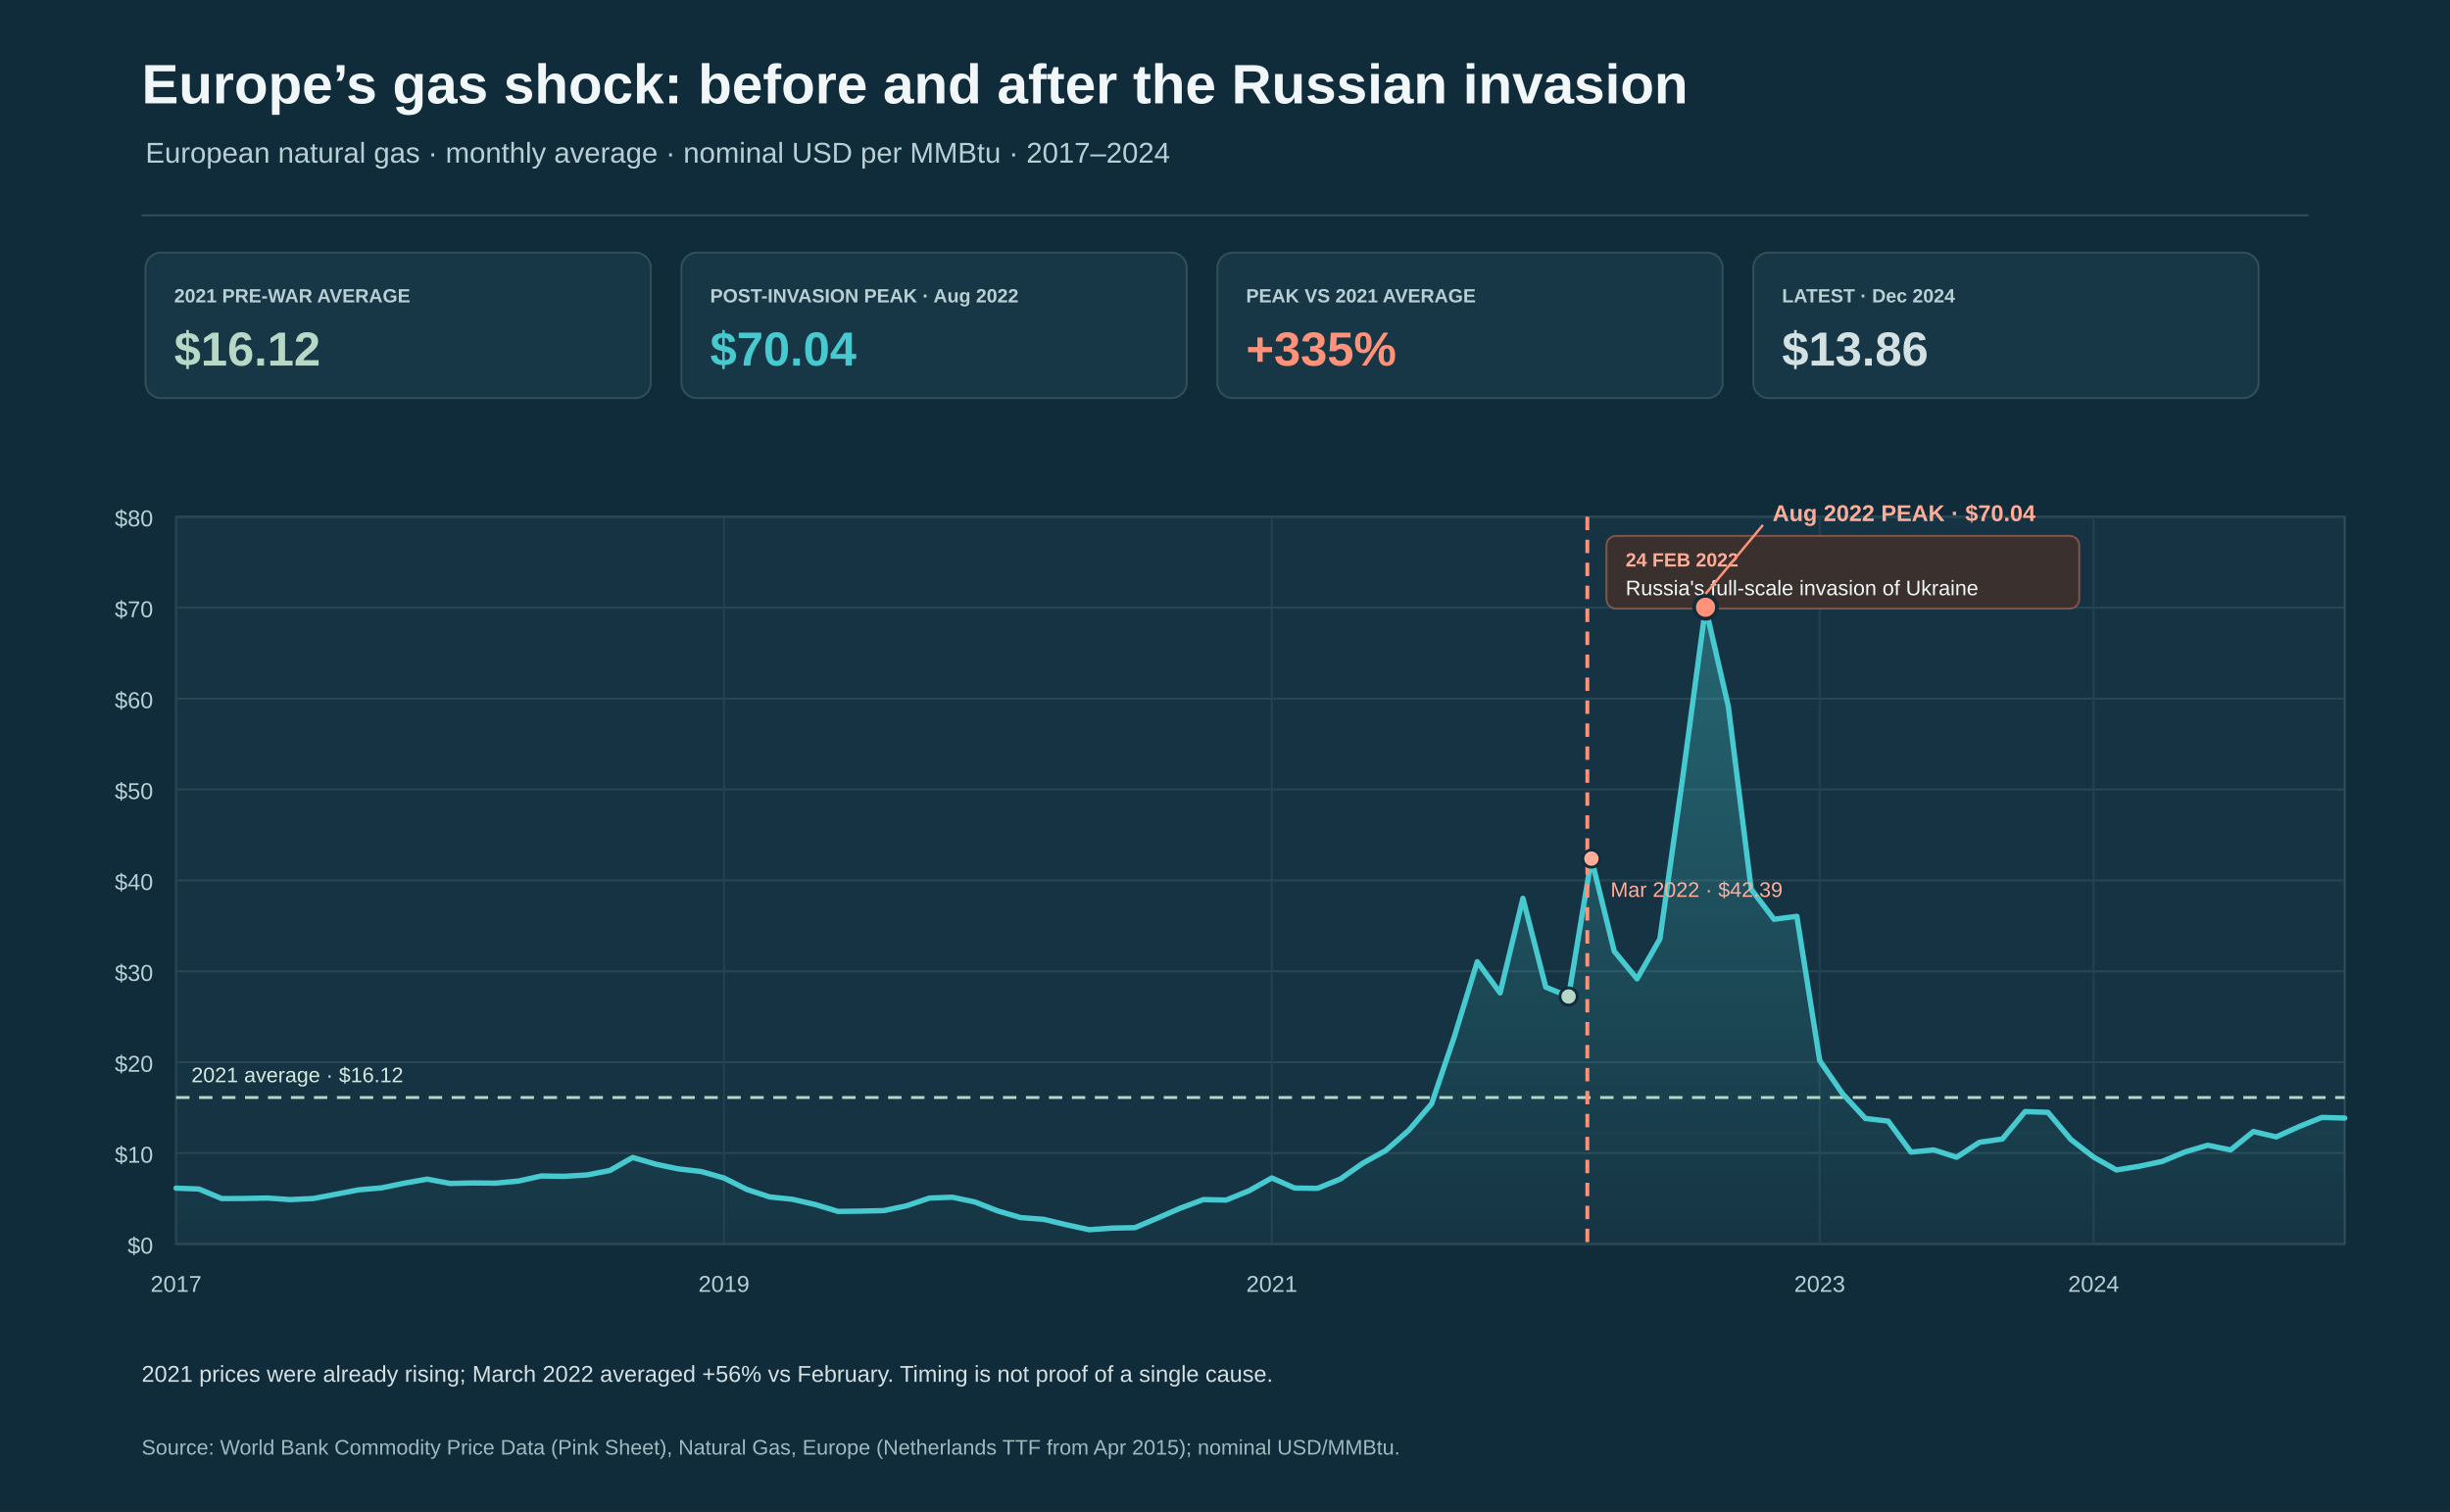
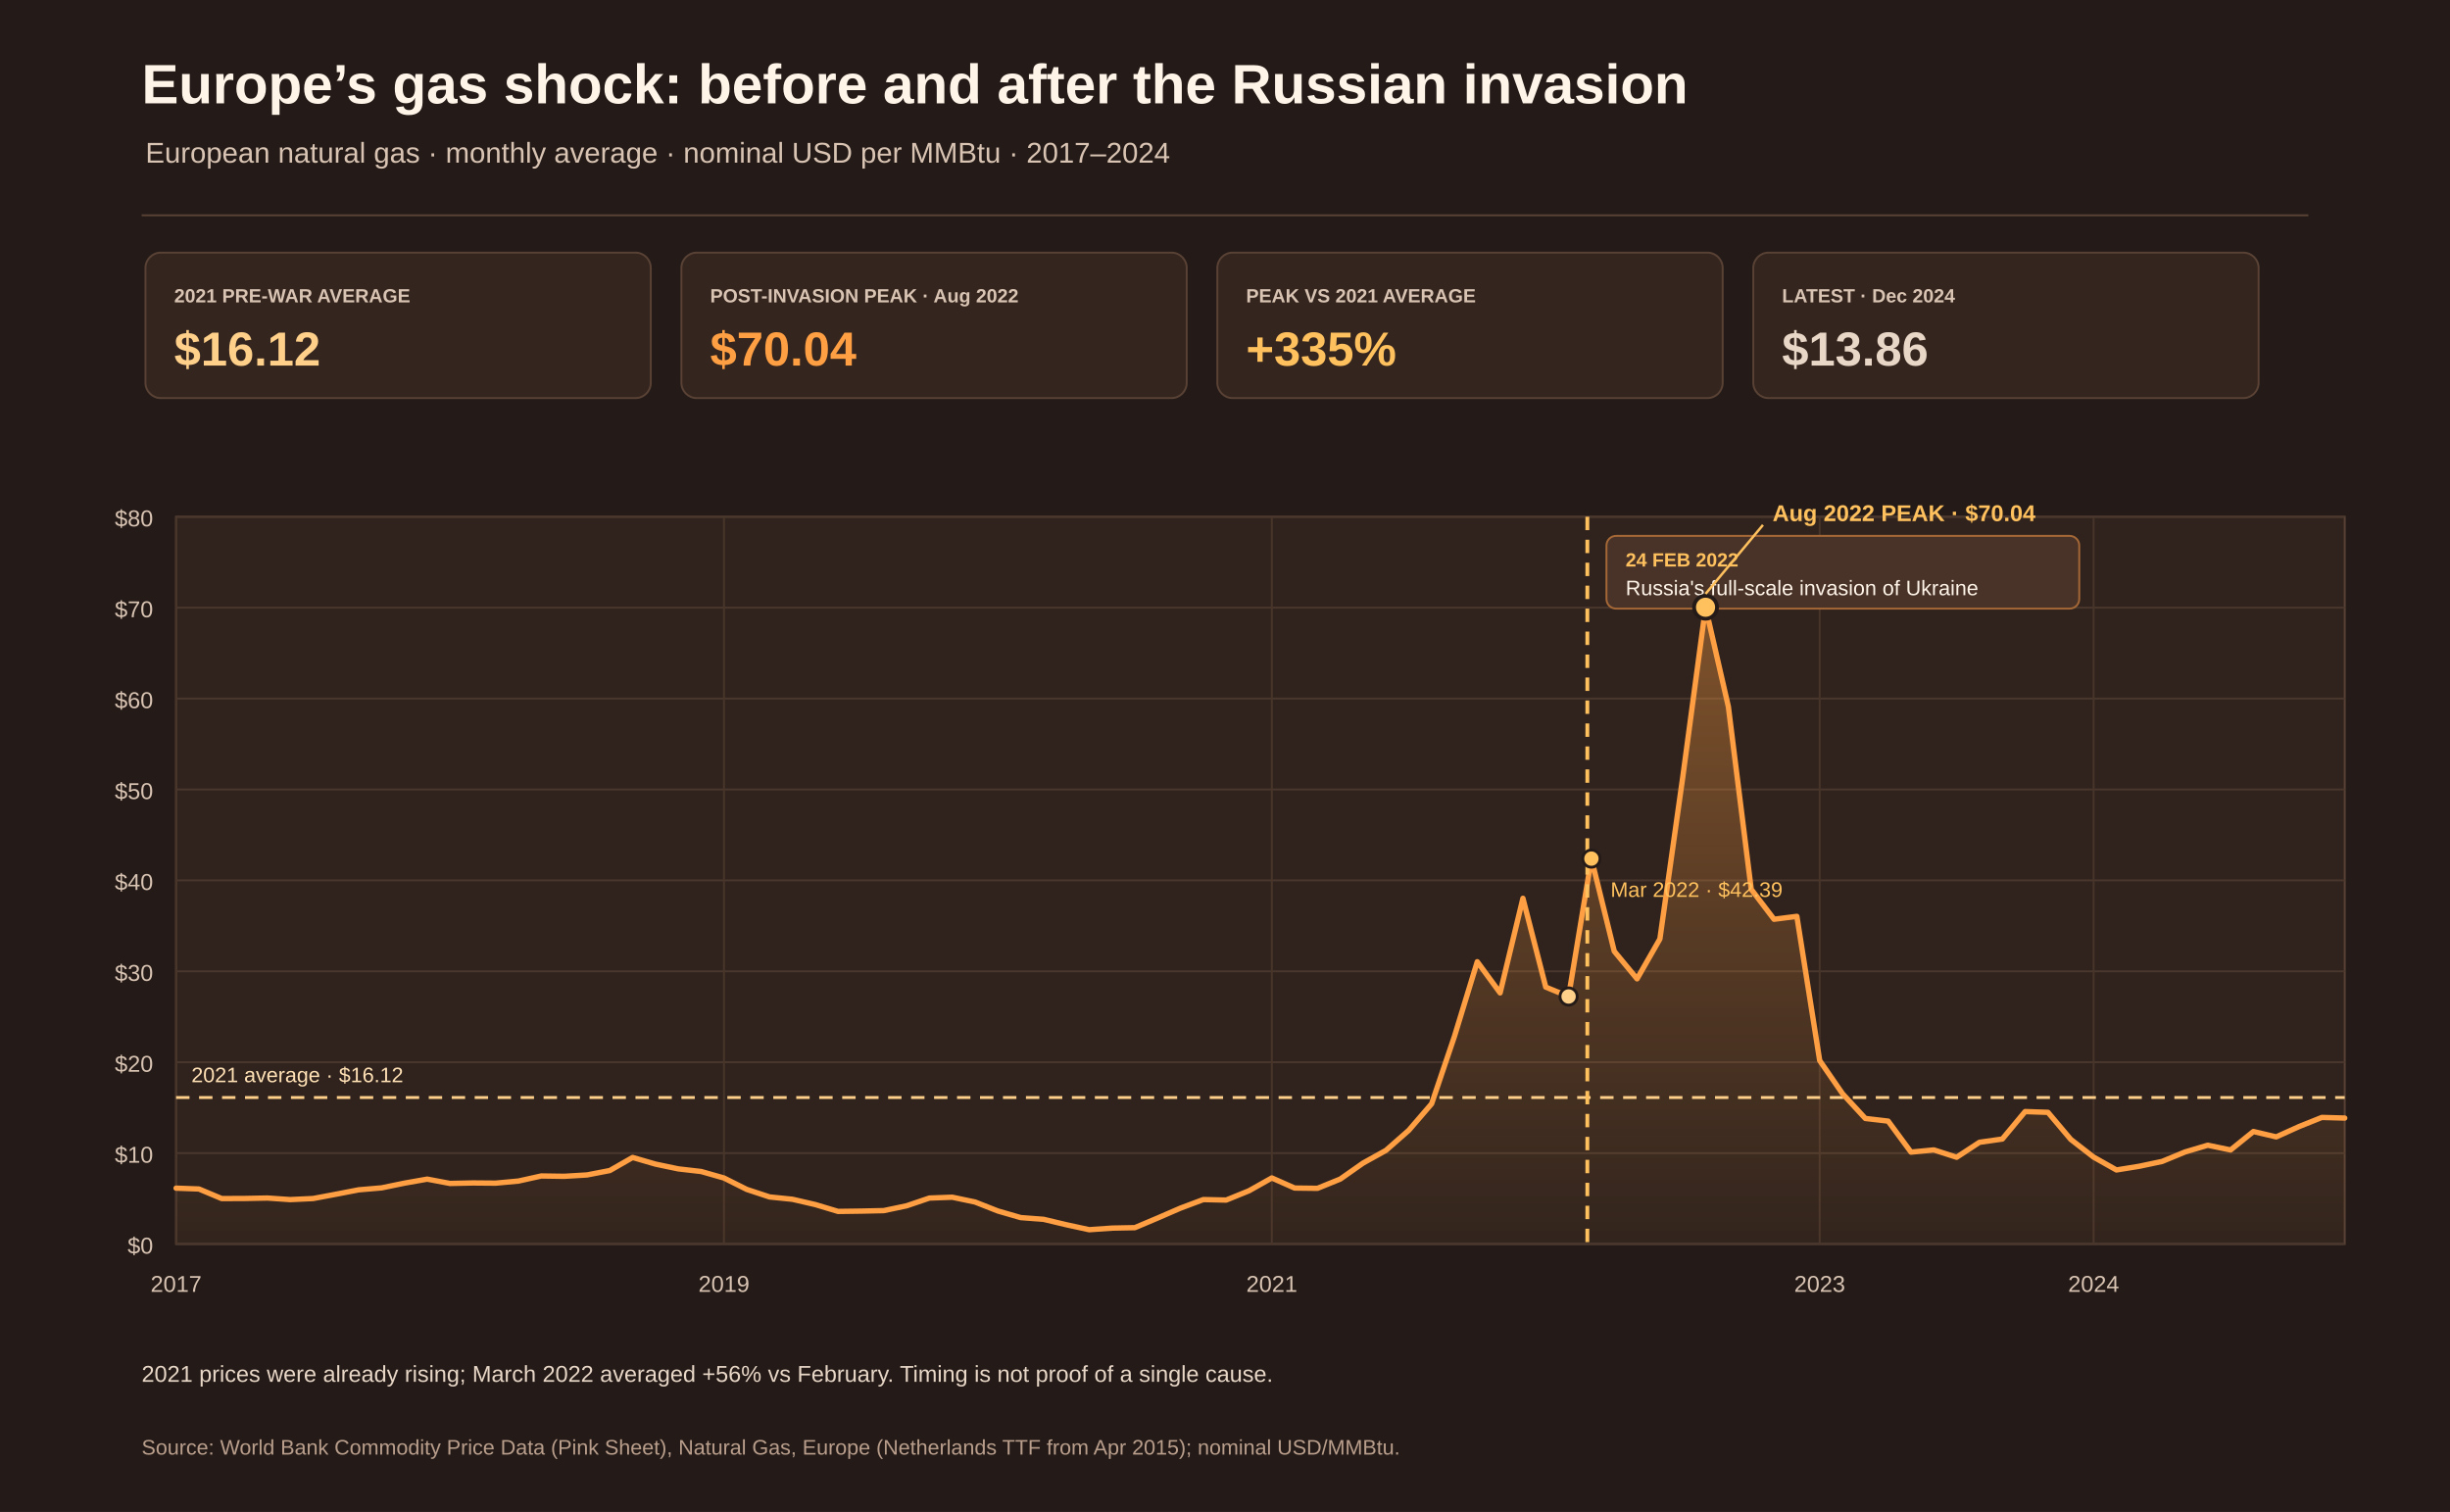
<svg xmlns="http://www.w3.org/2000/svg" role="img" aria-labelledby="title description" viewBox="0 0 1280 790">
  <defs>
    <linearGradient id="gas-fill" x1="0" x2="0" y1="0" y2="1">
-       <stop offset="0%" stop-color="#47c9d0" stop-opacity="0.34" />
-       <stop offset="100%" stop-color="#47c9d0" stop-opacity="0.01" />
+       <stop offset="0%" stop-color="#ff9f43" stop-opacity="0.38" />
+       <stop offset="100%" stop-color="#ff9f43" stop-opacity="0.01" />
    </linearGradient>
  </defs>
-   <rect width="100%" height="100%" fill="#102b3a" />
-   <text x="74" y="54" fill="#f1f7f8" font-family="Arial, sans-serif" font-size="29" font-weight="700">Europe’s gas shock: before and after the Russian invasion</text>
-   <text x="76" y="85" fill="#b8d0d4" font-family="Arial, sans-serif" font-size="15">European natural gas · monthly average · nominal USD per MMBtu · 2017–2024</text>
-   <rect x="74" y="112" width="1132" height="1" fill="#31505b" />
-   <rect x="76" y="132" width="264" height="76" rx="8" fill="#183746" stroke="#31505b" />
-   <text x="91" y="158" fill="#b8d0d4" font-family="Arial, sans-serif" font-size="10" font-weight="700">2021 PRE-WAR AVERAGE</text>
-   <text x="91" y="191" fill="#b7d8c7" font-family="Arial, sans-serif" font-size="25" font-weight="700">$16.12</text>
-   <rect x="356" y="132" width="264" height="76" rx="8" fill="#183746" stroke="#31505b" />
-   <text x="371" y="158" fill="#b8d0d4" font-family="Arial, sans-serif" font-size="10" font-weight="700">POST-INVASION PEAK · Aug 2022</text>
-   <text x="371" y="191" fill="#47c9d0" font-family="Arial, sans-serif" font-size="25" font-weight="700">$70.04</text>
-   <rect x="636" y="132" width="264" height="76" rx="8" fill="#183746" stroke="#31505b" />
-   <text x="651" y="158" fill="#b8d0d4" font-family="Arial, sans-serif" font-size="10" font-weight="700">PEAK VS 2021 AVERAGE</text>
-   <text x="651" y="191" fill="#ff9278" font-family="Arial, sans-serif" font-size="25" font-weight="700">+335%</text>
-   <rect x="916" y="132" width="264" height="76" rx="8" fill="#183746" stroke="#31505b" />
-   <text x="931" y="158" fill="#b8d0d4" font-family="Arial, sans-serif" font-size="10" font-weight="700">LATEST · Dec 2024</text>
-   <text x="931" y="191" fill="#d4e1e3" font-family="Arial, sans-serif" font-size="25" font-weight="700">$13.86</text>
-   <rect x="92" y="270" width="1133" height="380" fill="#153342" stroke="#31505b" />
-   <line x1="92" y1="650.00" x2="1225" y2="650.00" stroke="#294653" stroke-width="1" />
-   <text x="80" y="655.00" text-anchor="end" fill="#b8d0d4" font-family="Arial, sans-serif" font-size="12">$0</text>
-   <line x1="92" y1="602.50" x2="1225" y2="602.50" stroke="#294653" stroke-width="1" />
-   <text x="80" y="607.50" text-anchor="end" fill="#b8d0d4" font-family="Arial, sans-serif" font-size="12">$10</text>
-   <line x1="92" y1="555.00" x2="1225" y2="555.00" stroke="#294653" stroke-width="1" />
-   <text x="80" y="560.00" text-anchor="end" fill="#b8d0d4" font-family="Arial, sans-serif" font-size="12">$20</text>
-   <line x1="92" y1="507.50" x2="1225" y2="507.50" stroke="#294653" stroke-width="1" />
-   <text x="80" y="512.50" text-anchor="end" fill="#b8d0d4" font-family="Arial, sans-serif" font-size="12">$30</text>
-   <line x1="92" y1="460.00" x2="1225" y2="460.00" stroke="#294653" stroke-width="1" />
-   <text x="80" y="465.00" text-anchor="end" fill="#b8d0d4" font-family="Arial, sans-serif" font-size="12">$40</text>
-   <line x1="92" y1="412.50" x2="1225" y2="412.50" stroke="#294653" stroke-width="1" />
-   <text x="80" y="417.50" text-anchor="end" fill="#b8d0d4" font-family="Arial, sans-serif" font-size="12">$50</text>
-   <line x1="92" y1="365.00" x2="1225" y2="365.00" stroke="#294653" stroke-width="1" />
-   <text x="80" y="370.00" text-anchor="end" fill="#b8d0d4" font-family="Arial, sans-serif" font-size="12">$60</text>
-   <line x1="92" y1="317.50" x2="1225" y2="317.50" stroke="#294653" stroke-width="1" />
-   <text x="80" y="322.50" text-anchor="end" fill="#b8d0d4" font-family="Arial, sans-serif" font-size="12">$70</text>
-   <line x1="92" y1="270.00" x2="1225" y2="270.00" stroke="#294653" stroke-width="1" />
-   <text x="80" y="275.00" text-anchor="end" fill="#b8d0d4" font-family="Arial, sans-serif" font-size="12">$80</text>
-   <line x1="92.00" y1="270" x2="92.00" y2="650" stroke="#24414e" stroke-width="1" />
-   <text x="92.00" y="675" text-anchor="middle" fill="#b8d0d4" font-family="Arial, sans-serif" font-size="12">2017</text>
-   <line x1="378.23" y1="270" x2="378.23" y2="650" stroke="#24414e" stroke-width="1" />
-   <text x="378.23" y="675" text-anchor="middle" fill="#b8d0d4" font-family="Arial, sans-serif" font-size="12">2019</text>
-   <line x1="664.46" y1="270" x2="664.46" y2="650" stroke="#24414e" stroke-width="1" />
-   <text x="664.46" y="675" text-anchor="middle" fill="#b8d0d4" font-family="Arial, sans-serif" font-size="12">2021</text>
-   <line x1="950.69" y1="270" x2="950.69" y2="650" stroke="#24414e" stroke-width="1" />
-   <text x="950.69" y="675" text-anchor="middle" fill="#b8d0d4" font-family="Arial, sans-serif" font-size="12">2023</text>
-   <line x1="1093.81" y1="270" x2="1093.81" y2="650" stroke="#24414e" stroke-width="1" />
-   <text x="1093.81" y="675" text-anchor="middle" fill="#b8d0d4" font-family="Arial, sans-serif" font-size="12">2024</text>
+   <rect width="100%" height="100%" fill="#241b18" />
+   <text x="74" y="54" fill="#fff4e8" font-family="Arial, sans-serif" font-size="29" font-weight="700">Europe’s gas shock: before and after the Russian invasion</text>
+   <text x="76" y="85" fill="#d9c4b3" font-family="Arial, sans-serif" font-size="15">European natural gas · monthly average · nominal USD per MMBtu · 2017–2024</text>
+   <rect x="74" y="112" width="1132" height="1" fill="#594235" />
+   <rect x="76" y="132" width="264" height="76" rx="8" fill="#34251e" stroke="#594235" />
+   <text x="91" y="158" fill="#d9c4b3" font-family="Arial, sans-serif" font-size="10" font-weight="700">2021 PRE-WAR AVERAGE</text>
+   <text x="91" y="191" fill="#ffd08a" font-family="Arial, sans-serif" font-size="25" font-weight="700">$16.12</text>
+   <rect x="356" y="132" width="264" height="76" rx="8" fill="#34251e" stroke="#594235" />
+   <text x="371" y="158" fill="#d9c4b3" font-family="Arial, sans-serif" font-size="10" font-weight="700">POST-INVASION PEAK · Aug 2022</text>
+   <text x="371" y="191" fill="#ff9f43" font-family="Arial, sans-serif" font-size="25" font-weight="700">$70.04</text>
+   <rect x="636" y="132" width="264" height="76" rx="8" fill="#34251e" stroke="#594235" />
+   <text x="651" y="158" fill="#d9c4b3" font-family="Arial, sans-serif" font-size="10" font-weight="700">PEAK VS 2021 AVERAGE</text>
+   <text x="651" y="191" fill="#ffc15e" font-family="Arial, sans-serif" font-size="25" font-weight="700">+335%</text>
+   <rect x="916" y="132" width="264" height="76" rx="8" fill="#34251e" stroke="#594235" />
+   <text x="931" y="158" fill="#d9c4b3" font-family="Arial, sans-serif" font-size="10" font-weight="700">LATEST · Dec 2024</text>
+   <text x="931" y="191" fill="#e8d7c7" font-family="Arial, sans-serif" font-size="25" font-weight="700">$13.86</text>
+   <rect x="92" y="270" width="1133" height="380" fill="#30231d" stroke="#594235" />
+   <line x1="92" y1="650.00" x2="1225" y2="650.00" stroke="#49372d" stroke-width="1" />
+   <text x="80" y="655.00" text-anchor="end" fill="#d9c4b3" font-family="Arial, sans-serif" font-size="12">$0</text>
+   <line x1="92" y1="602.50" x2="1225" y2="602.50" stroke="#49372d" stroke-width="1" />
+   <text x="80" y="607.50" text-anchor="end" fill="#d9c4b3" font-family="Arial, sans-serif" font-size="12">$10</text>
+   <line x1="92" y1="555.00" x2="1225" y2="555.00" stroke="#49372d" stroke-width="1" />
+   <text x="80" y="560.00" text-anchor="end" fill="#d9c4b3" font-family="Arial, sans-serif" font-size="12">$20</text>
+   <line x1="92" y1="507.50" x2="1225" y2="507.50" stroke="#49372d" stroke-width="1" />
+   <text x="80" y="512.50" text-anchor="end" fill="#d9c4b3" font-family="Arial, sans-serif" font-size="12">$30</text>
+   <line x1="92" y1="460.00" x2="1225" y2="460.00" stroke="#49372d" stroke-width="1" />
+   <text x="80" y="465.00" text-anchor="end" fill="#d9c4b3" font-family="Arial, sans-serif" font-size="12">$40</text>
+   <line x1="92" y1="412.50" x2="1225" y2="412.50" stroke="#49372d" stroke-width="1" />
+   <text x="80" y="417.50" text-anchor="end" fill="#d9c4b3" font-family="Arial, sans-serif" font-size="12">$50</text>
+   <line x1="92" y1="365.00" x2="1225" y2="365.00" stroke="#49372d" stroke-width="1" />
+   <text x="80" y="370.00" text-anchor="end" fill="#d9c4b3" font-family="Arial, sans-serif" font-size="12">$60</text>
+   <line x1="92" y1="317.50" x2="1225" y2="317.50" stroke="#49372d" stroke-width="1" />
+   <text x="80" y="322.50" text-anchor="end" fill="#d9c4b3" font-family="Arial, sans-serif" font-size="12">$70</text>
+   <line x1="92" y1="270.00" x2="1225" y2="270.00" stroke="#49372d" stroke-width="1" />
+   <text x="80" y="275.00" text-anchor="end" fill="#d9c4b3" font-family="Arial, sans-serif" font-size="12">$80</text>
+   <line x1="92.00" y1="270" x2="92.00" y2="650" stroke="#48352a" stroke-width="1" />
+   <text x="92.00" y="675" text-anchor="middle" fill="#d9c4b3" font-family="Arial, sans-serif" font-size="12">2017</text>
+   <line x1="378.23" y1="270" x2="378.23" y2="650" stroke="#48352a" stroke-width="1" />
+   <text x="378.23" y="675" text-anchor="middle" fill="#d9c4b3" font-family="Arial, sans-serif" font-size="12">2019</text>
+   <line x1="664.46" y1="270" x2="664.46" y2="650" stroke="#48352a" stroke-width="1" />
+   <text x="664.46" y="675" text-anchor="middle" fill="#d9c4b3" font-family="Arial, sans-serif" font-size="12">2021</text>
+   <line x1="950.69" y1="270" x2="950.69" y2="650" stroke="#48352a" stroke-width="1" />
+   <text x="950.69" y="675" text-anchor="middle" fill="#d9c4b3" font-family="Arial, sans-serif" font-size="12">2023</text>
+   <line x1="1093.81" y1="270" x2="1093.81" y2="650" stroke="#48352a" stroke-width="1" />
+   <text x="1093.81" y="675" text-anchor="middle" fill="#d9c4b3" font-family="Arial, sans-serif" font-size="12">2024</text>
  <path d="M 92.00 650 L 92.00 620.81 L 103.93 621.25 L 115.85 626.25 L 127.78 626.20 L 139.71 625.97 L 151.63 626.79 L 163.56 626.23 L 175.48 623.99 L 187.41 621.68 L 199.34 620.66 L 211.26 618.20 L 223.19 616.09 L 235.12 618.35 L 247.04 618.09 L 258.97 618.19 L 270.89 617.09 L 282.82 614.44 L 294.75 614.62 L 306.67 613.91 L 318.60 611.60 L 330.53 604.77 L 342.45 608.24 L 354.38 610.74 L 366.31 612.11 L 378.23 615.50 L 390.16 621.47 L 402.08 625.40 L 414.01 626.62 L 425.94 629.38 L 437.86 632.96 L 449.79 632.80 L 461.72 632.54 L 473.64 630.03 L 485.57 625.98 L 497.49 625.54 L 509.42 628.05 L 521.35 632.74 L 533.27 636.19 L 545.20 637.09 L 557.13 639.93 L 569.05 642.52 L 580.98 641.68 L 592.91 641.45 L 604.83 636.41 L 616.76 631.23 L 628.68 626.77 L 640.61 627.03 L 652.54 622.18 L 664.46 615.48 L 676.39 620.75 L 688.32 620.90 L 700.24 616.05 L 712.17 607.68 L 724.09 601.07 L 736.02 590.58 L 747.95 576.72 L 759.87 541.51 L 771.80 502.50 L 783.73 518.79 L 795.65 469.37 L 807.58 515.76 L 819.51 520.66 L 831.43 448.63 L 843.36 497.03 L 855.28 511.44 L 867.21 490.60 L 879.14 406.18 L 891.06 317.29 L 902.99 369.26 L 914.92 464.65 L 926.84 480.31 L 938.77 478.79 L 950.69 554.13 L 962.62 571.45 L 974.55 584.39 L 986.47 585.78 L 998.40 601.98 L 1010.33 600.83 L 1022.25 604.66 L 1034.18 596.84 L 1046.11 595.14 L 1058.03 580.79 L 1069.96 581.20 L 1081.88 595.34 L 1093.81 604.59 L 1105.74 611.30 L 1117.66 609.37 L 1129.59 606.85 L 1141.52 601.92 L 1153.44 598.37 L 1165.37 600.85 L 1177.29 591.22 L 1189.22 594.02 L 1201.15 588.63 L 1213.07 583.85 L 1225.00 584.18 L 1225.00 650 Z" fill="url(#gas-fill)" />
-   <line x1="92" y1="573.45" x2="1225" y2="573.45" stroke="#b7d8c7" stroke-width="1.5" stroke-dasharray="7 5" />
-   <text x="100" y="565.45" fill="#d5e9df" font-family="Arial, sans-serif" font-size="11">2021 average · $16.12</text>
-   <path d="M 92.00 620.81 L 103.93 621.25 L 115.85 626.25 L 127.78 626.20 L 139.71 625.97 L 151.63 626.79 L 163.56 626.23 L 175.48 623.99 L 187.41 621.68 L 199.34 620.66 L 211.26 618.20 L 223.19 616.09 L 235.12 618.35 L 247.04 618.09 L 258.97 618.19 L 270.89 617.09 L 282.82 614.44 L 294.75 614.62 L 306.67 613.91 L 318.60 611.60 L 330.53 604.77 L 342.45 608.24 L 354.38 610.74 L 366.31 612.11 L 378.23 615.50 L 390.16 621.47 L 402.08 625.40 L 414.01 626.62 L 425.94 629.38 L 437.86 632.96 L 449.79 632.80 L 461.72 632.54 L 473.64 630.03 L 485.57 625.98 L 497.49 625.54 L 509.42 628.05 L 521.35 632.74 L 533.27 636.19 L 545.20 637.09 L 557.13 639.93 L 569.05 642.52 L 580.98 641.68 L 592.91 641.45 L 604.83 636.41 L 616.76 631.23 L 628.68 626.77 L 640.61 627.03 L 652.54 622.18 L 664.46 615.48 L 676.39 620.75 L 688.32 620.90 L 700.24 616.05 L 712.17 607.68 L 724.09 601.07 L 736.02 590.58 L 747.95 576.72 L 759.87 541.51 L 771.80 502.50 L 783.73 518.79 L 795.65 469.37 L 807.58 515.76 L 819.51 520.66 L 831.43 448.63 L 843.36 497.03 L 855.28 511.44 L 867.21 490.60 L 879.14 406.18 L 891.06 317.29 L 902.99 369.26 L 914.92 464.65 L 926.84 480.31 L 938.77 478.79 L 950.69 554.13 L 962.62 571.45 L 974.55 584.39 L 986.47 585.78 L 998.40 601.98 L 1010.33 600.83 L 1022.25 604.66 L 1034.18 596.84 L 1046.11 595.14 L 1058.03 580.79 L 1069.96 581.20 L 1081.88 595.34 L 1093.81 604.59 L 1105.74 611.30 L 1117.66 609.37 L 1129.59 606.85 L 1141.52 601.92 L 1153.44 598.37 L 1165.37 600.85 L 1177.29 591.22 L 1189.22 594.02 L 1201.15 588.63 L 1213.07 583.85 L 1225.00 584.18" fill="none" stroke="#47c9d0" stroke-width="2.8" stroke-linejoin="round" stroke-linecap="round" />
-   <line x1="829.30" y1="270" x2="829.30" y2="650" stroke="#ff9278" stroke-width="2" stroke-dasharray="7 5" />
-   <rect x="839.30" y="280" width="247" height="38" rx="5" fill="#3a302e" stroke="#81554a" />
-   <text x="849.30" y="296" fill="#ffad98" font-family="Arial, sans-serif" font-size="10" font-weight="700">24 FEB 2022</text>
-   <text x="849.30" y="311" fill="#f1f7f8" font-family="Arial, sans-serif" font-size="11">Russia's full-scale invasion of Ukraine</text>
-   <circle cx="891.06" cy="317.29" r="6" fill="#ff9278" stroke="#102b3a" stroke-width="2" />
-   <line x1="891.06" y1="310.29" x2="921.06" y2="274.29" stroke="#ff9278" stroke-width="1.3" />
-   <text x="926.06" y="272.29" fill="#ffad98" font-family="Arial, sans-serif" font-size="12" font-weight="700">Aug 2022 PEAK · $70.04</text>
-   <circle cx="819.51" cy="520.66" r="4.5" fill="#b7d8c7" stroke="#102b3a" stroke-width="1.5" />
-   <circle cx="831.43" cy="448.63" r="4.5" fill="#ffad98" stroke="#102b3a" stroke-width="1.5" />
-   <text x="841.43" y="468.63" fill="#ffad98" font-family="Arial, sans-serif" font-size="11">Mar 2022 · $42.39</text>
-   <text x="74" y="722" fill="#d4e1e3" font-family="Arial, sans-serif" font-size="12">2021 prices were already rising; March 2022 averaged +56% vs February. Timing is not proof of a single cause.</text>
-   <text x="74" y="760" fill="#9fb9bf" font-family="Arial, sans-serif" font-size="11">Source: World Bank Commodity Price Data (Pink Sheet), Natural Gas, Europe (Netherlands TTF from Apr 2015); nominal USD/MMBtu.</text>
+   <line x1="92" y1="573.45" x2="1225" y2="573.45" stroke="#ffd08a" stroke-width="1.5" stroke-dasharray="7 5" />
+   <text x="100" y="565.45" fill="#ffe1b5" font-family="Arial, sans-serif" font-size="11">2021 average · $16.12</text>
+   <path d="M 92.00 620.81 L 103.93 621.25 L 115.85 626.25 L 127.78 626.20 L 139.71 625.97 L 151.63 626.79 L 163.56 626.23 L 175.48 623.99 L 187.41 621.68 L 199.34 620.66 L 211.26 618.20 L 223.19 616.09 L 235.12 618.35 L 247.04 618.09 L 258.97 618.19 L 270.89 617.09 L 282.82 614.44 L 294.75 614.62 L 306.67 613.91 L 318.60 611.60 L 330.53 604.77 L 342.45 608.24 L 354.38 610.74 L 366.31 612.11 L 378.23 615.50 L 390.16 621.47 L 402.08 625.40 L 414.01 626.62 L 425.94 629.38 L 437.86 632.96 L 449.79 632.80 L 461.72 632.54 L 473.64 630.03 L 485.57 625.98 L 497.49 625.54 L 509.42 628.05 L 521.35 632.74 L 533.27 636.19 L 545.20 637.09 L 557.13 639.93 L 569.05 642.52 L 580.98 641.68 L 592.91 641.45 L 604.83 636.41 L 616.76 631.23 L 628.68 626.77 L 640.61 627.03 L 652.54 622.18 L 664.46 615.48 L 676.39 620.75 L 688.32 620.90 L 700.24 616.05 L 712.17 607.68 L 724.09 601.07 L 736.02 590.58 L 747.95 576.72 L 759.87 541.51 L 771.80 502.50 L 783.73 518.79 L 795.65 469.37 L 807.58 515.76 L 819.51 520.66 L 831.43 448.63 L 843.36 497.03 L 855.28 511.44 L 867.21 490.60 L 879.14 406.18 L 891.06 317.29 L 902.99 369.26 L 914.92 464.65 L 926.84 480.31 L 938.77 478.79 L 950.69 554.13 L 962.62 571.45 L 974.55 584.39 L 986.47 585.78 L 998.40 601.98 L 1010.33 600.83 L 1022.25 604.66 L 1034.18 596.84 L 1046.11 595.14 L 1058.03 580.79 L 1069.96 581.20 L 1081.88 595.34 L 1093.81 604.59 L 1105.74 611.30 L 1117.66 609.37 L 1129.59 606.85 L 1141.52 601.92 L 1153.44 598.37 L 1165.37 600.85 L 1177.29 591.22 L 1189.22 594.02 L 1201.15 588.63 L 1213.07 583.85 L 1225.00 584.18" fill="none" stroke="#ff9f43" stroke-width="2.8" stroke-linejoin="round" stroke-linecap="round" />
+   <line x1="829.30" y1="270" x2="829.30" y2="650" stroke="#ffc15e" stroke-width="2" stroke-dasharray="7 5" />
+   <rect x="839.30" y="280" width="247" height="38" rx="5" fill="#493329" stroke="#a56836" />
+   <text x="849.30" y="296" fill="#ffc15e" font-family="Arial, sans-serif" font-size="10" font-weight="700">24 FEB 2022</text>
+   <text x="849.30" y="311" fill="#fff4e8" font-family="Arial, sans-serif" font-size="11">Russia's full-scale invasion of Ukraine</text>
+   <circle cx="891.06" cy="317.29" r="6" fill="#ffc15e" stroke="#241b18" stroke-width="2" />
+   <line x1="891.06" y1="310.29" x2="921.06" y2="274.29" stroke="#ffc15e" stroke-width="1.3" />
+   <text x="926.06" y="272.29" fill="#ffc15e" font-family="Arial, sans-serif" font-size="12" font-weight="700">Aug 2022 PEAK · $70.04</text>
+   <circle cx="819.51" cy="520.66" r="4.5" fill="#ffd08a" stroke="#241b18" stroke-width="1.5" />
+   <circle cx="831.43" cy="448.63" r="4.5" fill="#ffc15e" stroke="#241b18" stroke-width="1.5" />
+   <text x="841.43" y="468.63" fill="#ffc15e" font-family="Arial, sans-serif" font-size="11">Mar 2022 · $42.39</text>
+   <text x="74" y="722" fill="#e8d7c7" font-family="Arial, sans-serif" font-size="12">2021 prices were already rising; March 2022 averaged +56% vs February. Timing is not proof of a single cause.</text>
+   <text x="74" y="760" fill="#b99e8c" font-family="Arial, sans-serif" font-size="11">Source: World Bank Commodity Price Data (Pink Sheet), Natural Gas, Europe (Netherlands TTF from Apr 2015); nominal USD/MMBtu.</text>
</svg>
